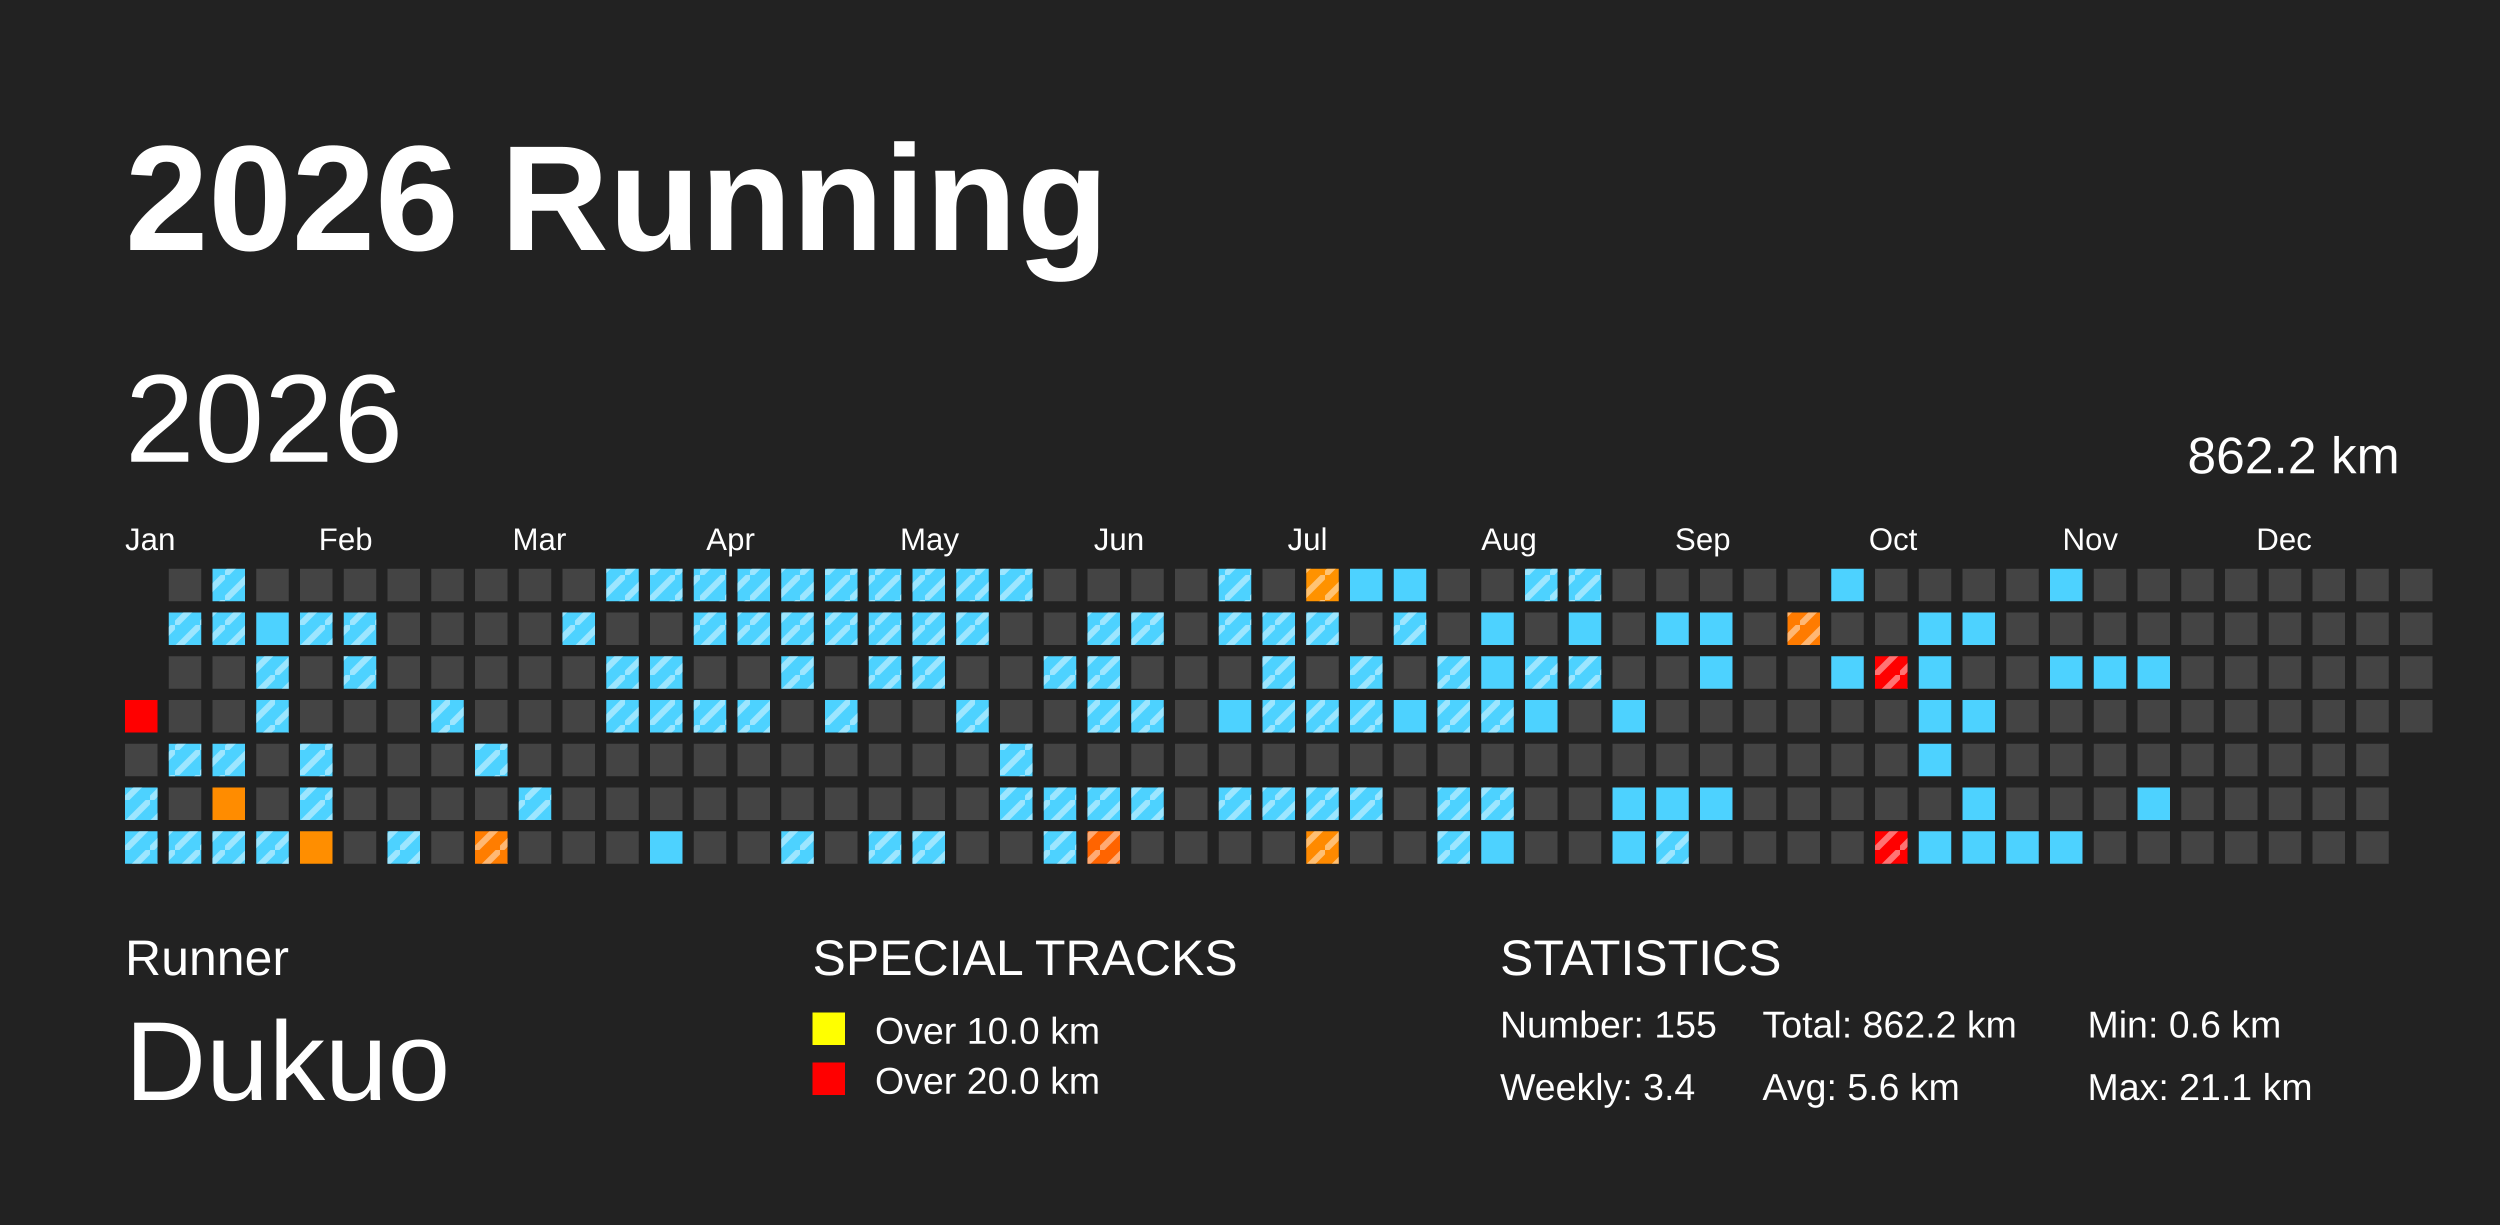
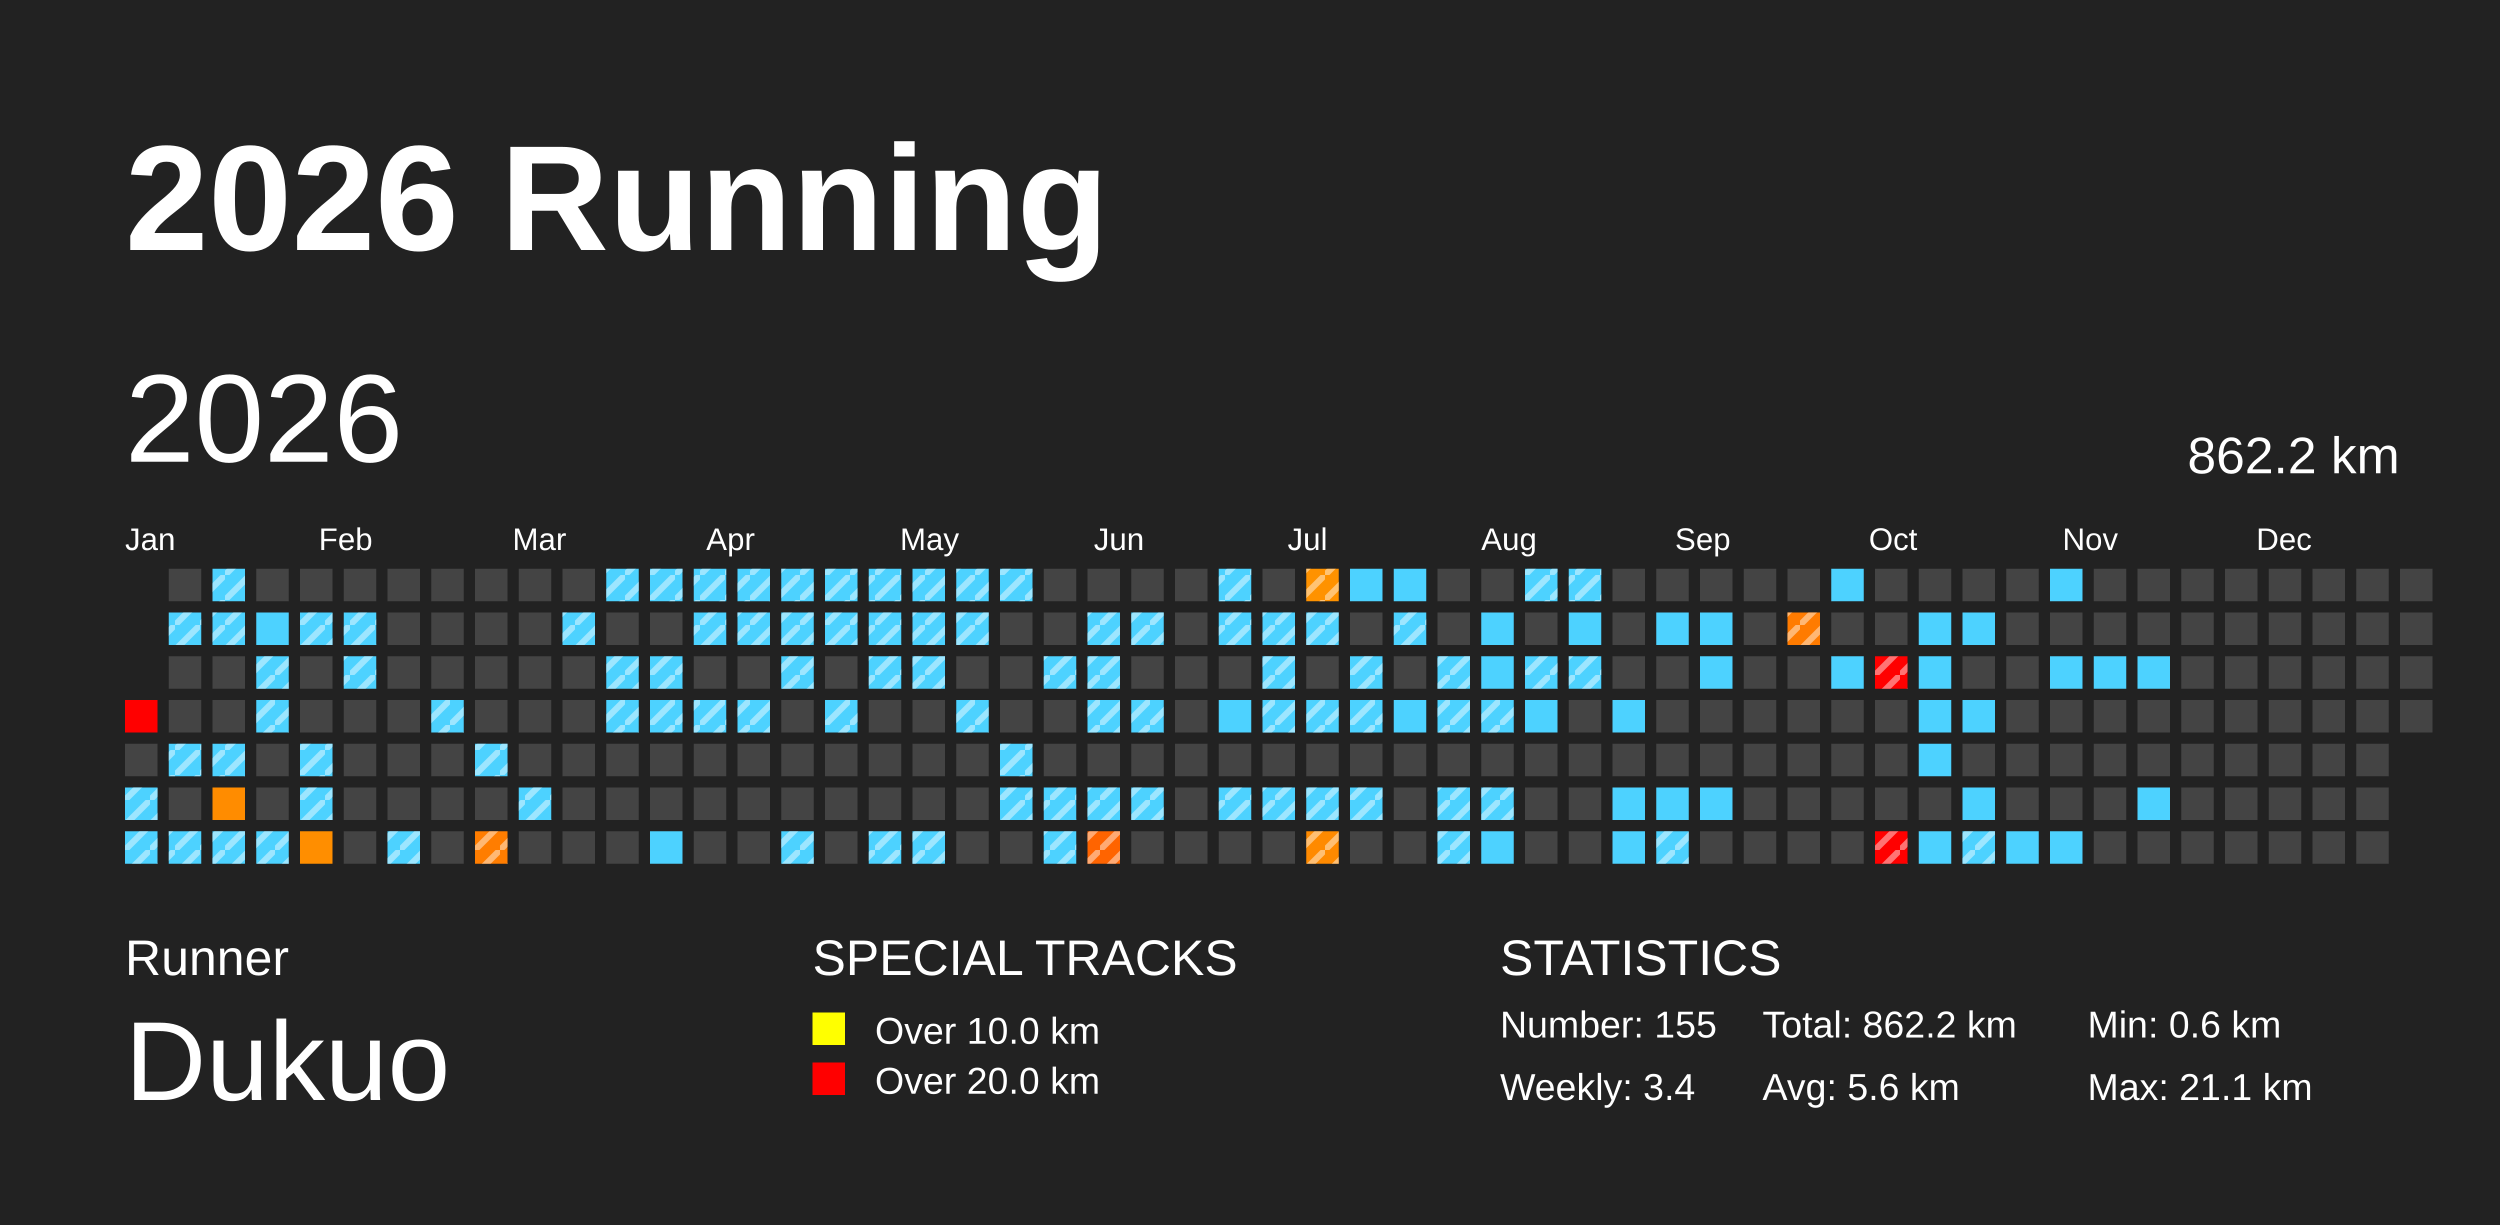
<svg xmlns="http://www.w3.org/2000/svg" baseProfile="full" height="98mm" version="1.1" viewBox="0,0,200,98" width="200mm">
  <defs>
    <pattern height="2" id="indoor-stripe" patternUnits="userSpaceOnUse" width="2">
      <line stroke="white" stroke-opacity="0.45" stroke-width="0.5" x1="0" x2="2" y1="2" y2="0" />
    </pattern>
  </defs>
  <rect fill="#222222" height="98" width="200" x="0" y="0" />
  <text fill="#FFFFFF" style="font-size:12px; font-family:Arial; font-weight:bold;" x="10" y="20">2026 Running</text>
  <text fill="#FFFFFF" style="font-size:4px; font-family:Arial" x="10" y="78">Runner</text>
  <text fill="#FFFFFF" style="font-size:9px; font-family:Arial" x="10" y="88">Dukuo</text>
  <text fill="#FFFFFF" style="font-size:4px; font-family:Arial" x="65" y="78">SPECIAL TRACKS</text>
  <rect fill="yellow" height="2.6" width="2.6" x="65" y="81" />
  <text fill="#FFFFFF" style="font-size:3px; font-family:Arial" x="70" y="83.5">Over 10.0 km</text>
  <rect fill="red" height="2.6" width="2.6" x="65" y="85" />
  <text fill="#FFFFFF" style="font-size:3px; font-family:Arial" x="70" y="87.5">Over 20.0 km</text>
  <text fill="#FFFFFF" style="font-size:4px; font-family:Arial" x="120" y="78">STATISTICS</text>
  <text fill="#FFFFFF" style="font-size:3px; font-family:Arial" x="120" y="83">Number: 155</text>
  <text fill="#FFFFFF" style="font-size:3px; font-family:Arial" x="120" y="88">Weekly: 3.4</text>
  <text fill="#FFFFFF" style="font-size:3px; font-family:Arial" x="141" y="83">Total: 862.2 km</text>
  <text fill="#FFFFFF" style="font-size:3px; font-family:Arial" x="141" y="88">Avg: 5.6 km</text>
  <text fill="#FFFFFF" style="font-size:3px; font-family:Arial" x="167" y="83">Min: 0.6 km</text>
  <text fill="#FFFFFF" style="font-size:3px; font-family:Arial" x="167" y="88">Max: 21.1 km</text>
  <text dominant-baseline="hanging" fill="#FFFFFF" style="font-size:10.0px; font-family:Arial;" x="10" y="30">2026</text>
  <text dominant-baseline="hanging" fill="#FFFFFF" style="font-size:4.125px; font-family:Arial;" x="175" y="35">862.2 km</text>
  <text fill="#FFFFFF" style="font-size:2.5px; font-family:Arial" x="10.0" y="44">Jan</text>
  <text fill="#FFFFFF" style="font-size:2.5px; font-family:Arial" x="25.5" y="44">Feb</text>
  <text fill="#FFFFFF" style="font-size:2.5px; font-family:Arial" x="41.0" y="44">Mar</text>
  <text fill="#FFFFFF" style="font-size:2.5px; font-family:Arial" x="56.5" y="44">Apr</text>
  <text fill="#FFFFFF" style="font-size:2.5px; font-family:Arial" x="72.0" y="44">May</text>
  <text fill="#FFFFFF" style="font-size:2.5px; font-family:Arial" x="87.5" y="44">Jun</text>
  <text fill="#FFFFFF" style="font-size:2.5px; font-family:Arial" x="103.0" y="44">Jul</text>
  <text fill="#FFFFFF" style="font-size:2.5px; font-family:Arial" x="118.5" y="44">Aug</text>
  <text fill="#FFFFFF" style="font-size:2.5px; font-family:Arial" x="134.0" y="44">Sep</text>
  <text fill="#FFFFFF" style="font-size:2.5px; font-family:Arial" x="149.5" y="44">Oct</text>
  <text fill="#FFFFFF" style="font-size:2.5px; font-family:Arial" x="165.0" y="44">Nov</text>
  <text fill="#FFFFFF" style="font-size:2.5px; font-family:Arial" x="180.5" y="44">Dec</text>
  <rect fill="red" height="2.6" width="2.6" x="10.0" y="56.0" />
  <rect fill="#444444" height="2.6" width="2.6" x="10.0" y="59.5" />
  <rect fill="#4dd2ff" height="2.6" width="2.6" x="10.0" y="63.0" />
  <rect fill="url(#indoor-stripe)" height="2.6" style="pointer-events: none;" width="2.6" x="10.0" y="63.0" />
  <rect fill="#4dd2ff" height="2.6" width="2.6" x="10.0" y="66.5" />
  <rect fill="url(#indoor-stripe)" height="2.6" style="pointer-events: none;" width="2.6" x="10.0" y="66.5" />
  <rect fill="#444444" height="2.6" width="2.6" x="13.5" y="45.5" />
  <rect fill="#4dd2ff" height="2.6" width="2.6" x="13.5" y="49.0" />
  <rect fill="url(#indoor-stripe)" height="2.6" style="pointer-events: none;" width="2.6" x="13.5" y="49.0" />
  <rect fill="#444444" height="2.6" width="2.6" x="13.5" y="52.5" />
  <rect fill="#444444" height="2.6" width="2.6" x="13.5" y="56.0" />
  <rect fill="#4dd2ff" height="2.6" width="2.6" x="13.5" y="59.5" />
  <rect fill="url(#indoor-stripe)" height="2.6" style="pointer-events: none;" width="2.6" x="13.5" y="59.5" />
  <rect fill="#444444" height="2.6" width="2.6" x="13.5" y="63.0" />
  <rect fill="#4dd2ff" height="2.6" width="2.6" x="13.5" y="66.5" />
  <rect fill="url(#indoor-stripe)" height="2.6" style="pointer-events: none;" width="2.6" x="13.5" y="66.5" />
  <rect fill="#4dd2ff" height="2.6" width="2.6" x="17.0" y="45.5" />
  <rect fill="url(#indoor-stripe)" height="2.6" style="pointer-events: none;" width="2.6" x="17.0" y="45.5" />
  <rect fill="#4dd2ff" height="2.6" width="2.6" x="17.0" y="49.0" />
  <rect fill="url(#indoor-stripe)" height="2.6" style="pointer-events: none;" width="2.6" x="17.0" y="49.0" />
  <rect fill="#444444" height="2.6" width="2.6" x="17.0" y="52.5" />
  <rect fill="#444444" height="2.6" width="2.6" x="17.0" y="56.0" />
  <rect fill="#4dd2ff" height="2.6" width="2.6" x="17.0" y="59.5" />
  <rect fill="url(#indoor-stripe)" height="2.6" style="pointer-events: none;" width="2.6" x="17.0" y="59.5" />
  <rect fill="#ff8c00" height="2.6" width="2.6" x="17.0" y="63.0" />
  <rect fill="#4dd2ff" height="2.6" width="2.6" x="17.0" y="66.5" />
  <rect fill="url(#indoor-stripe)" height="2.6" style="pointer-events: none;" width="2.6" x="17.0" y="66.5" />
  <rect fill="#444444" height="2.6" width="2.6" x="20.5" y="45.5" />
  <rect fill="#4dd2ff" height="2.6" width="2.6" x="20.5" y="49.0" />
  <rect fill="#4dd2ff" height="2.6" width="2.6" x="20.5" y="52.5" />
  <rect fill="url(#indoor-stripe)" height="2.6" style="pointer-events: none;" width="2.6" x="20.5" y="52.5" />
  <rect fill="#4dd2ff" height="2.6" width="2.6" x="20.5" y="56.0" />
  <rect fill="url(#indoor-stripe)" height="2.6" style="pointer-events: none;" width="2.6" x="20.5" y="56.0" />
  <rect fill="#444444" height="2.6" width="2.6" x="20.5" y="59.5" />
  <rect fill="#444444" height="2.6" width="2.6" x="20.5" y="63.0" />
  <rect fill="#4dd2ff" height="2.6" width="2.6" x="20.5" y="66.5" />
  <rect fill="url(#indoor-stripe)" height="2.6" style="pointer-events: none;" width="2.6" x="20.5" y="66.5" />
  <rect fill="#444444" height="2.6" width="2.6" x="24.0" y="45.5" />
  <rect fill="#4dd2ff" height="2.6" width="2.6" x="24.0" y="49.0" />
  <rect fill="url(#indoor-stripe)" height="2.6" style="pointer-events: none;" width="2.6" x="24.0" y="49.0" />
  <rect fill="#444444" height="2.6" width="2.6" x="24.0" y="52.5" />
  <rect fill="#444444" height="2.6" width="2.6" x="24.0" y="56.0" />
  <rect fill="#4dd2ff" height="2.6" width="2.6" x="24.0" y="59.5" />
  <rect fill="url(#indoor-stripe)" height="2.6" style="pointer-events: none;" width="2.6" x="24.0" y="59.5" />
  <rect fill="#4dd2ff" height="2.6" width="2.6" x="24.0" y="63.0" />
  <rect fill="url(#indoor-stripe)" height="2.6" style="pointer-events: none;" width="2.6" x="24.0" y="63.0" />
  <rect fill="#ff8e00" height="2.6" width="2.6" x="24.0" y="66.5" />
  <rect fill="#444444" height="2.6" width="2.6" x="27.5" y="45.5" />
  <rect fill="#4dd2ff" height="2.6" width="2.6" x="27.5" y="49.0" />
  <rect fill="url(#indoor-stripe)" height="2.6" style="pointer-events: none;" width="2.6" x="27.5" y="49.0" />
  <rect fill="#4dd2ff" height="2.6" width="2.6" x="27.5" y="52.5" />
  <rect fill="url(#indoor-stripe)" height="2.6" style="pointer-events: none;" width="2.6" x="27.5" y="52.5" />
  <rect fill="#444444" height="2.6" width="2.6" x="27.5" y="56.0" />
  <rect fill="#444444" height="2.6" width="2.6" x="27.5" y="59.5" />
  <rect fill="#444444" height="2.6" width="2.6" x="27.5" y="63.0" />
  <rect fill="#444444" height="2.6" width="2.6" x="27.5" y="66.5" />
  <rect fill="#444444" height="2.6" width="2.6" x="31.0" y="45.5" />
  <rect fill="#444444" height="2.6" width="2.6" x="31.0" y="49.0" />
  <rect fill="#444444" height="2.6" width="2.6" x="31.0" y="52.5" />
  <rect fill="#444444" height="2.6" width="2.6" x="31.0" y="56.0" />
  <rect fill="#444444" height="2.6" width="2.6" x="31.0" y="59.5" />
  <rect fill="#444444" height="2.6" width="2.6" x="31.0" y="63.0" />
  <rect fill="#4dd2ff" height="2.6" width="2.6" x="31.0" y="66.5" />
  <rect fill="url(#indoor-stripe)" height="2.6" style="pointer-events: none;" width="2.6" x="31.0" y="66.5" />
  <rect fill="#444444" height="2.6" width="2.6" x="34.5" y="45.5" />
  <rect fill="#444444" height="2.6" width="2.6" x="34.5" y="49.0" />
  <rect fill="#444444" height="2.6" width="2.6" x="34.5" y="52.5" />
  <rect fill="#4dd2ff" height="2.6" width="2.6" x="34.5" y="56.0" />
  <rect fill="url(#indoor-stripe)" height="2.6" style="pointer-events: none;" width="2.6" x="34.5" y="56.0" />
  <rect fill="#444444" height="2.6" width="2.6" x="34.5" y="59.5" />
  <rect fill="#444444" height="2.6" width="2.6" x="34.5" y="63.0" />
  <rect fill="#444444" height="2.6" width="2.6" x="34.5" y="66.5" />
  <rect fill="#444444" height="2.6" width="2.6" x="38.0" y="45.5" />
  <rect fill="#444444" height="2.6" width="2.6" x="38.0" y="49.0" />
  <rect fill="#444444" height="2.6" width="2.6" x="38.0" y="52.5" />
  <rect fill="#444444" height="2.6" width="2.6" x="38.0" y="56.0" />
  <rect fill="#4dd2ff" height="2.6" width="2.6" x="38.0" y="59.5" />
  <rect fill="url(#indoor-stripe)" height="2.6" style="pointer-events: none;" width="2.6" x="38.0" y="59.5" />
  <rect fill="#444444" height="2.6" width="2.6" x="38.0" y="63.0" />
  <rect fill="#ff7d00" height="2.6" width="2.6" x="38.0" y="66.5" />
  <rect fill="url(#indoor-stripe)" height="2.6" style="pointer-events: none;" width="2.6" x="38.0" y="66.5" />
  <rect fill="#444444" height="2.6" width="2.6" x="41.5" y="45.5" />
  <rect fill="#444444" height="2.6" width="2.6" x="41.5" y="49.0" />
  <rect fill="#444444" height="2.6" width="2.6" x="41.5" y="52.5" />
  <rect fill="#444444" height="2.6" width="2.6" x="41.5" y="56.0" />
  <rect fill="#444444" height="2.6" width="2.6" x="41.5" y="59.5" />
  <rect fill="#4dd2ff" height="2.6" width="2.6" x="41.5" y="63.0" />
  <rect fill="url(#indoor-stripe)" height="2.6" style="pointer-events: none;" width="2.6" x="41.5" y="63.0" />
  <rect fill="#444444" height="2.6" width="2.6" x="41.5" y="66.5" />
  <rect fill="#444444" height="2.6" width="2.6" x="45.0" y="45.5" />
  <rect fill="#4dd2ff" height="2.6" width="2.6" x="45.0" y="49.0" />
  <rect fill="url(#indoor-stripe)" height="2.6" style="pointer-events: none;" width="2.6" x="45.0" y="49.0" />
  <rect fill="#444444" height="2.6" width="2.6" x="45.0" y="52.5" />
  <rect fill="#444444" height="2.6" width="2.6" x="45.0" y="56.0" />
  <rect fill="#444444" height="2.6" width="2.6" x="45.0" y="59.5" />
  <rect fill="#444444" height="2.6" width="2.6" x="45.0" y="63.0" />
  <rect fill="#444444" height="2.6" width="2.6" x="45.0" y="66.5" />
  <rect fill="#4dd2ff" height="2.6" width="2.6" x="48.5" y="45.5" />
  <rect fill="url(#indoor-stripe)" height="2.6" style="pointer-events: none;" width="2.6" x="48.5" y="45.5" />
  <rect fill="#444444" height="2.6" width="2.6" x="48.5" y="49.0" />
  <rect fill="#4dd2ff" height="2.6" width="2.6" x="48.5" y="52.5" />
  <rect fill="url(#indoor-stripe)" height="2.6" style="pointer-events: none;" width="2.6" x="48.5" y="52.5" />
  <rect fill="#4dd2ff" height="2.6" width="2.6" x="48.5" y="56.0" />
  <rect fill="url(#indoor-stripe)" height="2.6" style="pointer-events: none;" width="2.6" x="48.5" y="56.0" />
  <rect fill="#444444" height="2.6" width="2.6" x="48.5" y="59.5" />
  <rect fill="#444444" height="2.6" width="2.6" x="48.5" y="63.0" />
  <rect fill="#444444" height="2.6" width="2.6" x="48.5" y="66.5" />
  <rect fill="#4dd2ff" height="2.6" width="2.6" x="52.0" y="45.5" />
  <rect fill="url(#indoor-stripe)" height="2.6" style="pointer-events: none;" width="2.6" x="52.0" y="45.5" />
  <rect fill="#444444" height="2.6" width="2.6" x="52.0" y="49.0" />
  <rect fill="#4dd2ff" height="2.6" width="2.6" x="52.0" y="52.5" />
  <rect fill="url(#indoor-stripe)" height="2.6" style="pointer-events: none;" width="2.6" x="52.0" y="52.5" />
  <rect fill="#4dd2ff" height="2.6" width="2.6" x="52.0" y="56.0" />
  <rect fill="url(#indoor-stripe)" height="2.6" style="pointer-events: none;" width="2.6" x="52.0" y="56.0" />
  <rect fill="#444444" height="2.6" width="2.6" x="52.0" y="59.5" />
  <rect fill="#444444" height="2.6" width="2.6" x="52.0" y="63.0" />
  <rect fill="#4dd2ff" height="2.6" width="2.6" x="52.0" y="66.5" />
  <rect fill="#4dd2ff" height="2.6" width="2.6" x="55.5" y="45.5" />
  <rect fill="url(#indoor-stripe)" height="2.6" style="pointer-events: none;" width="2.6" x="55.5" y="45.5" />
  <rect fill="#4dd2ff" height="2.6" width="2.6" x="55.5" y="49.0" />
  <rect fill="url(#indoor-stripe)" height="2.6" style="pointer-events: none;" width="2.6" x="55.5" y="49.0" />
  <rect fill="#444444" height="2.6" width="2.6" x="55.5" y="52.5" />
  <rect fill="#4dd2ff" height="2.6" width="2.6" x="55.5" y="56.0" />
  <rect fill="url(#indoor-stripe)" height="2.6" style="pointer-events: none;" width="2.6" x="55.5" y="56.0" />
  <rect fill="#444444" height="2.6" width="2.6" x="55.5" y="59.5" />
  <rect fill="#444444" height="2.6" width="2.6" x="55.5" y="63.0" />
  <rect fill="#444444" height="2.6" width="2.6" x="55.5" y="66.5" />
  <rect fill="#4dd2ff" height="2.6" width="2.6" x="59.0" y="45.5" />
  <rect fill="url(#indoor-stripe)" height="2.6" style="pointer-events: none;" width="2.6" x="59.0" y="45.5" />
  <rect fill="#4dd2ff" height="2.6" width="2.6" x="59.0" y="49.0" />
  <rect fill="url(#indoor-stripe)" height="2.6" style="pointer-events: none;" width="2.6" x="59.0" y="49.0" />
  <rect fill="#444444" height="2.6" width="2.6" x="59.0" y="52.5" />
  <rect fill="#4dd2ff" height="2.6" width="2.6" x="59.0" y="56.0" />
  <rect fill="url(#indoor-stripe)" height="2.6" style="pointer-events: none;" width="2.6" x="59.0" y="56.0" />
  <rect fill="#444444" height="2.6" width="2.6" x="59.0" y="59.5" />
  <rect fill="#444444" height="2.6" width="2.6" x="59.0" y="63.0" />
  <rect fill="#444444" height="2.6" width="2.6" x="59.0" y="66.5" />
  <rect fill="#4dd2ff" height="2.6" width="2.6" x="62.5" y="45.5" />
  <rect fill="url(#indoor-stripe)" height="2.6" style="pointer-events: none;" width="2.6" x="62.5" y="45.5" />
  <rect fill="#4dd2ff" height="2.6" width="2.6" x="62.5" y="49.0" />
  <rect fill="url(#indoor-stripe)" height="2.6" style="pointer-events: none;" width="2.6" x="62.5" y="49.0" />
  <rect fill="#4dd2ff" height="2.6" width="2.6" x="62.5" y="52.5" />
  <rect fill="url(#indoor-stripe)" height="2.6" style="pointer-events: none;" width="2.6" x="62.5" y="52.5" />
  <rect fill="#444444" height="2.6" width="2.6" x="62.5" y="56.0" />
  <rect fill="#444444" height="2.6" width="2.6" x="62.5" y="59.5" />
  <rect fill="#444444" height="2.6" width="2.6" x="62.5" y="63.0" />
  <rect fill="#4dd2ff" height="2.6" width="2.6" x="62.5" y="66.5" />
  <rect fill="url(#indoor-stripe)" height="2.6" style="pointer-events: none;" width="2.6" x="62.5" y="66.5" />
  <rect fill="#4dd2ff" height="2.6" width="2.6" x="66.0" y="45.5" />
  <rect fill="url(#indoor-stripe)" height="2.6" style="pointer-events: none;" width="2.6" x="66.0" y="45.5" />
  <rect fill="#4dd2ff" height="2.6" width="2.6" x="66.0" y="49.0" />
  <rect fill="url(#indoor-stripe)" height="2.6" style="pointer-events: none;" width="2.6" x="66.0" y="49.0" />
  <rect fill="#444444" height="2.6" width="2.6" x="66.0" y="52.5" />
  <rect fill="#4dd2ff" height="2.6" width="2.6" x="66.0" y="56.0" />
  <rect fill="url(#indoor-stripe)" height="2.6" style="pointer-events: none;" width="2.6" x="66.0" y="56.0" />
  <rect fill="#444444" height="2.6" width="2.6" x="66.0" y="59.5" />
  <rect fill="#444444" height="2.6" width="2.6" x="66.0" y="63.0" />
  <rect fill="#444444" height="2.6" width="2.6" x="66.0" y="66.5" />
  <rect fill="#4dd2ff" height="2.6" width="2.6" x="69.5" y="45.5" />
  <rect fill="url(#indoor-stripe)" height="2.6" style="pointer-events: none;" width="2.6" x="69.5" y="45.5" />
  <rect fill="#4dd2ff" height="2.6" width="2.6" x="69.5" y="49.0" />
  <rect fill="url(#indoor-stripe)" height="2.6" style="pointer-events: none;" width="2.6" x="69.5" y="49.0" />
  <rect fill="#4dd2ff" height="2.6" width="2.6" x="69.5" y="52.5" />
  <rect fill="url(#indoor-stripe)" height="2.6" style="pointer-events: none;" width="2.6" x="69.5" y="52.5" />
  <rect fill="#444444" height="2.6" width="2.6" x="69.5" y="56.0" />
  <rect fill="#444444" height="2.6" width="2.6" x="69.5" y="59.5" />
  <rect fill="#444444" height="2.6" width="2.6" x="69.5" y="63.0" />
  <rect fill="#4dd2ff" height="2.6" width="2.6" x="69.5" y="66.5" />
  <rect fill="url(#indoor-stripe)" height="2.6" style="pointer-events: none;" width="2.6" x="69.5" y="66.5" />
  <rect fill="#4dd2ff" height="2.6" width="2.6" x="73.0" y="45.5" />
  <rect fill="url(#indoor-stripe)" height="2.6" style="pointer-events: none;" width="2.6" x="73.0" y="45.5" />
  <rect fill="#4dd2ff" height="2.6" width="2.6" x="73.0" y="49.0" />
  <rect fill="url(#indoor-stripe)" height="2.6" style="pointer-events: none;" width="2.6" x="73.0" y="49.0" />
  <rect fill="#4dd2ff" height="2.6" width="2.6" x="73.0" y="52.5" />
  <rect fill="url(#indoor-stripe)" height="2.6" style="pointer-events: none;" width="2.6" x="73.0" y="52.5" />
  <rect fill="#444444" height="2.6" width="2.6" x="73.0" y="56.0" />
  <rect fill="#444444" height="2.6" width="2.6" x="73.0" y="59.5" />
  <rect fill="#444444" height="2.6" width="2.6" x="73.0" y="63.0" />
  <rect fill="#4dd2ff" height="2.6" width="2.6" x="73.0" y="66.5" />
  <rect fill="url(#indoor-stripe)" height="2.6" style="pointer-events: none;" width="2.6" x="73.0" y="66.5" />
  <rect fill="#4dd2ff" height="2.6" width="2.6" x="76.5" y="45.5" />
  <rect fill="url(#indoor-stripe)" height="2.6" style="pointer-events: none;" width="2.6" x="76.5" y="45.5" />
  <rect fill="#4dd2ff" height="2.6" width="2.6" x="76.5" y="49.0" />
  <rect fill="url(#indoor-stripe)" height="2.6" style="pointer-events: none;" width="2.6" x="76.5" y="49.0" />
  <rect fill="#444444" height="2.6" width="2.6" x="76.5" y="52.5" />
  <rect fill="#4dd2ff" height="2.6" width="2.6" x="76.5" y="56.0" />
  <rect fill="url(#indoor-stripe)" height="2.6" style="pointer-events: none;" width="2.6" x="76.5" y="56.0" />
  <rect fill="#444444" height="2.6" width="2.6" x="76.5" y="59.5" />
  <rect fill="#444444" height="2.6" width="2.6" x="76.5" y="63.0" />
  <rect fill="#444444" height="2.6" width="2.6" x="76.5" y="66.5" />
  <rect fill="#4dd2ff" height="2.6" width="2.6" x="80.0" y="45.5" />
  <rect fill="url(#indoor-stripe)" height="2.6" style="pointer-events: none;" width="2.6" x="80.0" y="45.5" />
  <rect fill="#444444" height="2.6" width="2.6" x="80.0" y="49.0" />
  <rect fill="#444444" height="2.6" width="2.6" x="80.0" y="52.5" />
  <rect fill="#444444" height="2.6" width="2.6" x="80.0" y="56.0" />
  <rect fill="#4dd2ff" height="2.6" width="2.6" x="80.0" y="59.5" />
  <rect fill="url(#indoor-stripe)" height="2.6" style="pointer-events: none;" width="2.6" x="80.0" y="59.5" />
  <rect fill="#4dd2ff" height="2.6" width="2.6" x="80.0" y="63.0" />
  <rect fill="url(#indoor-stripe)" height="2.6" style="pointer-events: none;" width="2.6" x="80.0" y="63.0" />
  <rect fill="#444444" height="2.6" width="2.6" x="80.0" y="66.5" />
  <rect fill="#444444" height="2.6" width="2.6" x="83.5" y="45.5" />
  <rect fill="#444444" height="2.6" width="2.6" x="83.5" y="49.0" />
  <rect fill="#4dd2ff" height="2.6" width="2.6" x="83.5" y="52.5" />
  <rect fill="url(#indoor-stripe)" height="2.6" style="pointer-events: none;" width="2.6" x="83.5" y="52.5" />
  <rect fill="#444444" height="2.6" width="2.6" x="83.5" y="56.0" />
  <rect fill="#444444" height="2.6" width="2.6" x="83.5" y="59.5" />
  <rect fill="#4dd2ff" height="2.6" width="2.6" x="83.5" y="63.0" />
  <rect fill="url(#indoor-stripe)" height="2.6" style="pointer-events: none;" width="2.6" x="83.5" y="63.0" />
  <rect fill="#4dd2ff" height="2.6" width="2.6" x="83.5" y="66.5" />
  <rect fill="url(#indoor-stripe)" height="2.6" style="pointer-events: none;" width="2.6" x="83.5" y="66.5" />
  <rect fill="#444444" height="2.6" width="2.6" x="87.0" y="45.5" />
  <rect fill="#4dd2ff" height="2.6" width="2.6" x="87.0" y="49.0" />
  <rect fill="url(#indoor-stripe)" height="2.6" style="pointer-events: none;" width="2.6" x="87.0" y="49.0" />
  <rect fill="#4dd2ff" height="2.6" width="2.6" x="87.0" y="52.5" />
  <rect fill="url(#indoor-stripe)" height="2.6" style="pointer-events: none;" width="2.6" x="87.0" y="52.5" />
  <rect fill="#4dd2ff" height="2.6" width="2.6" x="87.0" y="56.0" />
  <rect fill="url(#indoor-stripe)" height="2.6" style="pointer-events: none;" width="2.6" x="87.0" y="56.0" />
  <rect fill="#444444" height="2.6" width="2.6" x="87.0" y="59.5" />
  <rect fill="#4dd2ff" height="2.6" width="2.6" x="87.0" y="63.0" />
  <rect fill="url(#indoor-stripe)" height="2.6" style="pointer-events: none;" width="2.6" x="87.0" y="63.0" />
  <rect fill="#ff6400" height="2.6" width="2.6" x="87.0" y="66.5" />
  <rect fill="url(#indoor-stripe)" height="2.6" style="pointer-events: none;" width="2.6" x="87.0" y="66.5" />
  <rect fill="#444444" height="2.6" width="2.6" x="90.5" y="45.5" />
  <rect fill="#4dd2ff" height="2.6" width="2.6" x="90.5" y="49.0" />
  <rect fill="url(#indoor-stripe)" height="2.6" style="pointer-events: none;" width="2.6" x="90.5" y="49.0" />
  <rect fill="#444444" height="2.6" width="2.6" x="90.5" y="52.5" />
  <rect fill="#4dd2ff" height="2.6" width="2.6" x="90.5" y="56.0" />
  <rect fill="url(#indoor-stripe)" height="2.6" style="pointer-events: none;" width="2.6" x="90.5" y="56.0" />
  <rect fill="#444444" height="2.6" width="2.6" x="90.5" y="59.5" />
  <rect fill="#4dd2ff" height="2.6" width="2.6" x="90.5" y="63.0" />
  <rect fill="url(#indoor-stripe)" height="2.6" style="pointer-events: none;" width="2.6" x="90.5" y="63.0" />
  <rect fill="#444444" height="2.6" width="2.6" x="90.5" y="66.5" />
  <rect fill="#444444" height="2.6" width="2.6" x="94.0" y="45.5" />
  <rect fill="#444444" height="2.6" width="2.6" x="94.0" y="49.0" />
  <rect fill="#444444" height="2.6" width="2.6" x="94.0" y="52.5" />
  <rect fill="#444444" height="2.6" width="2.6" x="94.0" y="56.0" />
  <rect fill="#444444" height="2.6" width="2.6" x="94.0" y="59.5" />
  <rect fill="#444444" height="2.6" width="2.6" x="94.0" y="63.0" />
  <rect fill="#444444" height="2.6" width="2.6" x="94.0" y="66.5" />
  <rect fill="#4dd2ff" height="2.6" width="2.6" x="97.5" y="45.5" />
  <rect fill="url(#indoor-stripe)" height="2.6" style="pointer-events: none;" width="2.6" x="97.5" y="45.5" />
  <rect fill="#4dd2ff" height="2.6" width="2.6" x="97.5" y="49.0" />
  <rect fill="url(#indoor-stripe)" height="2.6" style="pointer-events: none;" width="2.6" x="97.5" y="49.0" />
  <rect fill="#444444" height="2.6" width="2.6" x="97.5" y="52.5" />
  <rect fill="#4dd2ff" height="2.6" width="2.6" x="97.5" y="56.0" />
  <rect fill="#444444" height="2.6" width="2.6" x="97.5" y="59.5" />
  <rect fill="#4dd2ff" height="2.6" width="2.6" x="97.5" y="63.0" />
  <rect fill="url(#indoor-stripe)" height="2.6" style="pointer-events: none;" width="2.6" x="97.5" y="63.0" />
  <rect fill="#444444" height="2.6" width="2.6" x="97.5" y="66.5" />
  <rect fill="#444444" height="2.6" width="2.6" x="101.0" y="45.5" />
  <rect fill="#4dd2ff" height="2.6" width="2.6" x="101.0" y="49.0" />
  <rect fill="url(#indoor-stripe)" height="2.6" style="pointer-events: none;" width="2.6" x="101.0" y="49.0" />
  <rect fill="#4dd2ff" height="2.6" width="2.6" x="101.0" y="52.5" />
  <rect fill="url(#indoor-stripe)" height="2.6" style="pointer-events: none;" width="2.6" x="101.0" y="52.5" />
  <rect fill="#4dd2ff" height="2.6" width="2.6" x="101.0" y="56.0" />
  <rect fill="url(#indoor-stripe)" height="2.6" style="pointer-events: none;" width="2.6" x="101.0" y="56.0" />
  <rect fill="#444444" height="2.6" width="2.6" x="101.0" y="59.5" />
  <rect fill="#4dd2ff" height="2.6" width="2.6" x="101.0" y="63.0" />
  <rect fill="url(#indoor-stripe)" height="2.6" style="pointer-events: none;" width="2.6" x="101.0" y="63.0" />
  <rect fill="#444444" height="2.6" width="2.6" x="101.0" y="66.5" />
  <rect fill="#ff9200" height="2.6" width="2.6" x="104.5" y="45.5" />
  <rect fill="url(#indoor-stripe)" height="2.6" style="pointer-events: none;" width="2.6" x="104.5" y="45.5" />
  <rect fill="#4dd2ff" height="2.6" width="2.6" x="104.5" y="49.0" />
  <rect fill="url(#indoor-stripe)" height="2.6" style="pointer-events: none;" width="2.6" x="104.5" y="49.0" />
  <rect fill="#444444" height="2.6" width="2.6" x="104.5" y="52.5" />
  <rect fill="#4dd2ff" height="2.6" width="2.6" x="104.5" y="56.0" />
  <rect fill="url(#indoor-stripe)" height="2.6" style="pointer-events: none;" width="2.6" x="104.5" y="56.0" />
  <rect fill="#444444" height="2.6" width="2.6" x="104.5" y="59.5" />
  <rect fill="#4dd2ff" height="2.6" width="2.6" x="104.5" y="63.0" />
  <rect fill="url(#indoor-stripe)" height="2.6" style="pointer-events: none;" width="2.6" x="104.5" y="63.0" />
  <rect fill="#ff8a00" height="2.6" width="2.6" x="104.5" y="66.5" />
  <rect fill="url(#indoor-stripe)" height="2.6" style="pointer-events: none;" width="2.6" x="104.5" y="66.5" />
  <rect fill="#4dd2ff" height="2.6" width="2.6" x="108.0" y="45.5" />
  <rect fill="#444444" height="2.6" width="2.6" x="108.0" y="49.0" />
  <rect fill="#4dd2ff" height="2.6" width="2.6" x="108.0" y="52.5" />
  <rect fill="url(#indoor-stripe)" height="2.6" style="pointer-events: none;" width="2.6" x="108.0" y="52.5" />
  <rect fill="#4dd2ff" height="2.6" width="2.6" x="108.0" y="56.0" />
  <rect fill="url(#indoor-stripe)" height="2.6" style="pointer-events: none;" width="2.6" x="108.0" y="56.0" />
  <rect fill="#444444" height="2.6" width="2.6" x="108.0" y="59.5" />
  <rect fill="#4dd2ff" height="2.6" width="2.6" x="108.0" y="63.0" />
  <rect fill="url(#indoor-stripe)" height="2.6" style="pointer-events: none;" width="2.6" x="108.0" y="63.0" />
  <rect fill="#444444" height="2.6" width="2.6" x="108.0" y="66.5" />
  <rect fill="#4dd2ff" height="2.6" width="2.6" x="111.5" y="45.5" />
  <rect fill="#4dd2ff" height="2.6" width="2.6" x="111.5" y="49.0" />
  <rect fill="url(#indoor-stripe)" height="2.6" style="pointer-events: none;" width="2.6" x="111.5" y="49.0" />
  <rect fill="#444444" height="2.6" width="2.6" x="111.5" y="52.5" />
  <rect fill="#4dd2ff" height="2.6" width="2.6" x="111.5" y="56.0" />
  <rect fill="#444444" height="2.6" width="2.6" x="111.5" y="59.5" />
  <rect fill="#444444" height="2.6" width="2.6" x="111.5" y="63.0" />
  <rect fill="#444444" height="2.6" width="2.6" x="111.5" y="66.5" />
  <rect fill="#444444" height="2.6" width="2.6" x="115.0" y="45.5" />
  <rect fill="#444444" height="2.6" width="2.6" x="115.0" y="49.0" />
  <rect fill="#4dd2ff" height="2.6" width="2.6" x="115.0" y="52.5" />
  <rect fill="url(#indoor-stripe)" height="2.6" style="pointer-events: none;" width="2.6" x="115.0" y="52.5" />
  <rect fill="#4dd2ff" height="2.6" width="2.6" x="115.0" y="56.0" />
  <rect fill="url(#indoor-stripe)" height="2.6" style="pointer-events: none;" width="2.6" x="115.0" y="56.0" />
  <rect fill="#444444" height="2.6" width="2.6" x="115.0" y="59.5" />
  <rect fill="#4dd2ff" height="2.6" width="2.6" x="115.0" y="63.0" />
  <rect fill="url(#indoor-stripe)" height="2.6" style="pointer-events: none;" width="2.6" x="115.0" y="63.0" />
  <rect fill="#4dd2ff" height="2.6" width="2.6" x="115.0" y="66.5" />
  <rect fill="url(#indoor-stripe)" height="2.6" style="pointer-events: none;" width="2.6" x="115.0" y="66.5" />
  <rect fill="#444444" height="2.6" width="2.6" x="118.5" y="45.5" />
  <rect fill="#4dd2ff" height="2.6" width="2.6" x="118.5" y="49.0" />
  <rect fill="#4dd2ff" height="2.6" width="2.6" x="118.5" y="52.5" />
  <rect fill="#4dd2ff" height="2.6" width="2.6" x="118.5" y="56.0" />
  <rect fill="url(#indoor-stripe)" height="2.6" style="pointer-events: none;" width="2.6" x="118.5" y="56.0" />
  <rect fill="#444444" height="2.6" width="2.6" x="118.5" y="59.5" />
  <rect fill="#4dd2ff" height="2.6" width="2.6" x="118.5" y="63.0" />
  <rect fill="url(#indoor-stripe)" height="2.6" style="pointer-events: none;" width="2.6" x="118.5" y="63.0" />
  <rect fill="#4dd2ff" height="2.6" width="2.6" x="118.5" y="66.5" />
  <rect fill="#4dd2ff" height="2.6" width="2.6" x="122.0" y="45.5" />
  <rect fill="url(#indoor-stripe)" height="2.6" style="pointer-events: none;" width="2.6" x="122.0" y="45.5" />
  <rect fill="#444444" height="2.6" width="2.6" x="122.0" y="49.0" />
  <rect fill="#4dd2ff" height="2.6" width="2.6" x="122.0" y="52.5" />
  <rect fill="url(#indoor-stripe)" height="2.6" style="pointer-events: none;" width="2.6" x="122.0" y="52.5" />
  <rect fill="#4dd2ff" height="2.6" width="2.6" x="122.0" y="56.0" />
  <rect fill="#444444" height="2.6" width="2.6" x="122.0" y="59.5" />
  <rect fill="#444444" height="2.6" width="2.6" x="122.0" y="63.0" />
  <rect fill="#444444" height="2.6" width="2.6" x="122.0" y="66.5" />
  <rect fill="#4dd2ff" height="2.6" width="2.6" x="125.5" y="45.5" />
  <rect fill="url(#indoor-stripe)" height="2.6" style="pointer-events: none;" width="2.6" x="125.5" y="45.5" />
  <rect fill="#4dd2ff" height="2.6" width="2.6" x="125.5" y="49.0" />
  <rect fill="#4dd2ff" height="2.6" width="2.6" x="125.5" y="52.5" />
  <rect fill="url(#indoor-stripe)" height="2.6" style="pointer-events: none;" width="2.6" x="125.5" y="52.5" />
  <rect fill="#444444" height="2.6" width="2.6" x="125.5" y="56.0" />
  <rect fill="#444444" height="2.6" width="2.6" x="125.5" y="59.5" />
  <rect fill="#444444" height="2.6" width="2.6" x="125.5" y="63.0" />
  <rect fill="#444444" height="2.6" width="2.6" x="125.5" y="66.5" />
  <rect fill="#444444" height="2.6" width="2.6" x="129.0" y="45.5" />
  <rect fill="#444444" height="2.6" width="2.6" x="129.0" y="49.0" />
  <rect fill="#444444" height="2.6" width="2.6" x="129.0" y="52.5" />
  <rect fill="#4dd2ff" height="2.6" width="2.6" x="129.0" y="56.0" />
  <rect fill="#444444" height="2.6" width="2.6" x="129.0" y="59.5" />
  <rect fill="#4dd2ff" height="2.6" width="2.6" x="129.0" y="63.0" />
  <rect fill="#4dd2ff" height="2.6" width="2.6" x="129.0" y="66.5" />
  <rect fill="#444444" height="2.6" width="2.6" x="132.5" y="45.5" />
  <rect fill="#4dd2ff" height="2.6" width="2.6" x="132.5" y="49.0" />
  <rect fill="#444444" height="2.6" width="2.6" x="132.5" y="52.5" />
  <rect fill="#444444" height="2.6" width="2.6" x="132.5" y="56.0" />
  <rect fill="#444444" height="2.6" width="2.6" x="132.5" y="59.5" />
  <rect fill="#4dd2ff" height="2.6" width="2.6" x="132.5" y="63.0" />
  <rect fill="#4dd2ff" height="2.6" width="2.6" x="132.5" y="66.5" />
  <rect fill="url(#indoor-stripe)" height="2.6" style="pointer-events: none;" width="2.6" x="132.5" y="66.5" />
  <rect fill="#444444" height="2.6" width="2.6" x="136.0" y="45.5" />
  <rect fill="#4dd2ff" height="2.6" width="2.6" x="136.0" y="49.0" />
  <rect fill="#4dd2ff" height="2.6" width="2.6" x="136.0" y="52.5" />
  <rect fill="#444444" height="2.6" width="2.6" x="136.0" y="56.0" />
  <rect fill="#444444" height="2.6" width="2.6" x="136.0" y="59.5" />
  <rect fill="#4dd2ff" height="2.6" width="2.6" x="136.0" y="63.0" />
  <rect fill="#444444" height="2.6" width="2.6" x="136.0" y="66.5" />
  <rect fill="#444444" height="2.6" width="2.6" x="139.5" y="45.5" />
  <rect fill="#444444" height="2.6" width="2.6" x="139.5" y="49.0" />
  <rect fill="#444444" height="2.6" width="2.6" x="139.5" y="52.5" />
  <rect fill="#444444" height="2.6" width="2.6" x="139.5" y="56.0" />
  <rect fill="#444444" height="2.6" width="2.6" x="139.5" y="59.5" />
  <rect fill="#444444" height="2.6" width="2.6" x="139.5" y="63.0" />
  <rect fill="#444444" height="2.6" width="2.6" x="139.5" y="66.5" />
  <rect fill="#444444" height="2.6" width="2.6" x="143.0" y="45.5" />
  <rect fill="#ff7b00" height="2.6" width="2.6" x="143.0" y="49.0" />
  <rect fill="url(#indoor-stripe)" height="2.6" style="pointer-events: none;" width="2.6" x="143.0" y="49.0" />
  <rect fill="#444444" height="2.6" width="2.6" x="143.0" y="52.5" />
  <rect fill="#444444" height="2.6" width="2.6" x="143.0" y="56.0" />
  <rect fill="#444444" height="2.6" width="2.6" x="143.0" y="59.5" />
  <rect fill="#444444" height="2.6" width="2.6" x="143.0" y="63.0" />
  <rect fill="#444444" height="2.6" width="2.6" x="143.0" y="66.5" />
  <rect fill="#4dd2ff" height="2.6" width="2.6" x="146.5" y="45.5" />
  <rect fill="#444444" height="2.6" width="2.6" x="146.5" y="49.0" />
  <rect fill="#4dd2ff" height="2.6" width="2.6" x="146.5" y="52.5" />
  <rect fill="#444444" height="2.6" width="2.6" x="146.5" y="56.0" />
  <rect fill="#444444" height="2.6" width="2.6" x="146.5" y="59.5" />
  <rect fill="#444444" height="2.6" width="2.6" x="146.5" y="63.0" />
  <rect fill="#444444" height="2.6" width="2.6" x="146.5" y="66.5" />
  <rect fill="#444444" height="2.6" width="2.6" x="150.0" y="45.5" />
  <rect fill="#444444" height="2.6" width="2.6" x="150.0" y="49.0" />
  <rect fill="red" height="2.6" width="2.6" x="150.0" y="52.5" />
  <rect fill="url(#indoor-stripe)" height="2.6" style="pointer-events: none;" width="2.6" x="150.0" y="52.5" />
  <rect fill="#444444" height="2.6" width="2.6" x="150.0" y="56.0" />
  <rect fill="#444444" height="2.6" width="2.6" x="150.0" y="59.5" />
  <rect fill="#444444" height="2.6" width="2.6" x="150.0" y="63.0" />
  <rect fill="red" height="2.6" width="2.6" x="150.0" y="66.5" />
  <rect fill="url(#indoor-stripe)" height="2.6" style="pointer-events: none;" width="2.6" x="150.0" y="66.5" />
  <rect fill="#444444" height="2.6" width="2.6" x="153.5" y="45.5" />
  <rect fill="#4dd2ff" height="2.6" width="2.6" x="153.5" y="49.0" />
  <rect fill="#4dd2ff" height="2.6" width="2.6" x="153.5" y="52.5" />
  <rect fill="#4dd2ff" height="2.6" width="2.6" x="153.5" y="56.0" />
  <rect fill="#4dd2ff" height="2.6" width="2.6" x="153.5" y="59.5" />
  <rect fill="#444444" height="2.6" width="2.6" x="153.5" y="63.0" />
  <rect fill="#4dd2ff" height="2.6" width="2.6" x="153.5" y="66.5" />
  <rect fill="#444444" height="2.6" width="2.6" x="157.0" y="45.5" />
  <rect fill="#4dd2ff" height="2.6" width="2.6" x="157.0" y="49.0" />
  <rect fill="#444444" height="2.6" width="2.6" x="157.0" y="52.5" />
  <rect fill="#4dd2ff" height="2.6" width="2.6" x="157.0" y="56.0" />
  <rect fill="#444444" height="2.6" width="2.6" x="157.0" y="59.5" />
  <rect fill="#4dd2ff" height="2.6" width="2.6" x="157.0" y="63.0" />
  <rect fill="#4dd2ff" height="2.6" width="2.6" x="157.0" y="66.5" />
+   <rect fill="url(#indoor-stripe)" height="2.6" style="pointer-events: none;" width="2.6" x="157.0" y="66.5" />
  <rect fill="#444444" height="2.6" width="2.6" x="160.5" y="45.5" />
  <rect fill="#444444" height="2.6" width="2.6" x="160.5" y="49.0" />
  <rect fill="#444444" height="2.6" width="2.6" x="160.5" y="52.5" />
  <rect fill="#444444" height="2.6" width="2.6" x="160.5" y="56.0" />
  <rect fill="#444444" height="2.6" width="2.6" x="160.5" y="59.5" />
  <rect fill="#444444" height="2.6" width="2.6" x="160.5" y="63.0" />
  <rect fill="#4dd2ff" height="2.6" width="2.6" x="160.5" y="66.5" />
  <rect fill="#4dd2ff" height="2.6" width="2.6" x="164.0" y="45.5" />
  <rect fill="#444444" height="2.6" width="2.6" x="164.0" y="49.0" />
  <rect fill="#4dd2ff" height="2.6" width="2.6" x="164.0" y="52.5" />
  <rect fill="#444444" height="2.6" width="2.6" x="164.0" y="56.0" />
  <rect fill="#444444" height="2.6" width="2.6" x="164.0" y="59.5" />
  <rect fill="#444444" height="2.6" width="2.6" x="164.0" y="63.0" />
  <rect fill="#4dd2ff" height="2.6" width="2.6" x="164.0" y="66.5" />
  <rect fill="#444444" height="2.6" width="2.6" x="167.5" y="45.5" />
  <rect fill="#444444" height="2.6" width="2.6" x="167.5" y="49.0" />
  <rect fill="#4dd2ff" height="2.6" width="2.6" x="167.5" y="52.5" />
  <rect fill="#444444" height="2.6" width="2.6" x="167.5" y="56.0" />
  <rect fill="#444444" height="2.6" width="2.6" x="167.5" y="59.5" />
  <rect fill="#444444" height="2.6" width="2.6" x="167.5" y="63.0" />
  <rect fill="#444444" height="2.6" width="2.6" x="167.5" y="66.5" />
  <rect fill="#444444" height="2.6" width="2.6" x="171.0" y="45.5" />
  <rect fill="#444444" height="2.6" width="2.6" x="171.0" y="49.0" />
  <rect fill="#4dd2ff" height="2.6" width="2.6" x="171.0" y="52.5" />
  <rect fill="#444444" height="2.6" width="2.6" x="171.0" y="56.0" />
  <rect fill="#444444" height="2.6" width="2.6" x="171.0" y="59.5" />
  <rect fill="#4dd2ff" height="2.6" width="2.6" x="171.0" y="63.0" />
  <rect fill="#444444" height="2.6" width="2.6" x="171.0" y="66.5" />
  <rect fill="#444444" height="2.6" width="2.6" x="174.5" y="45.5" />
  <rect fill="#444444" height="2.6" width="2.6" x="174.5" y="49.0" />
  <rect fill="#444444" height="2.6" width="2.6" x="174.5" y="52.5" />
  <rect fill="#444444" height="2.6" width="2.6" x="174.5" y="56.0" />
  <rect fill="#444444" height="2.6" width="2.6" x="174.5" y="59.5" />
  <rect fill="#444444" height="2.6" width="2.6" x="174.5" y="63.0" />
  <rect fill="#444444" height="2.6" width="2.6" x="174.5" y="66.5" />
  <rect fill="#444444" height="2.6" width="2.6" x="178.0" y="45.5" />
  <rect fill="#444444" height="2.6" width="2.6" x="178.0" y="49.0" />
  <rect fill="#444444" height="2.6" width="2.6" x="178.0" y="52.5" />
  <rect fill="#444444" height="2.6" width="2.6" x="178.0" y="56.0" />
  <rect fill="#444444" height="2.6" width="2.6" x="178.0" y="59.5" />
  <rect fill="#444444" height="2.6" width="2.6" x="178.0" y="63.0" />
  <rect fill="#444444" height="2.6" width="2.6" x="178.0" y="66.5" />
  <rect fill="#444444" height="2.6" width="2.6" x="181.5" y="45.5" />
  <rect fill="#444444" height="2.6" width="2.6" x="181.5" y="49.0" />
  <rect fill="#444444" height="2.6" width="2.6" x="181.5" y="52.5" />
  <rect fill="#444444" height="2.6" width="2.6" x="181.5" y="56.0" />
  <rect fill="#444444" height="2.6" width="2.6" x="181.5" y="59.5" />
  <rect fill="#444444" height="2.6" width="2.6" x="181.5" y="63.0" />
  <rect fill="#444444" height="2.6" width="2.6" x="181.5" y="66.5" />
  <rect fill="#444444" height="2.6" width="2.6" x="185.0" y="45.5" />
  <rect fill="#444444" height="2.6" width="2.6" x="185.0" y="49.0" />
  <rect fill="#444444" height="2.6" width="2.6" x="185.0" y="52.5" />
  <rect fill="#444444" height="2.6" width="2.6" x="185.0" y="56.0" />
  <rect fill="#444444" height="2.6" width="2.6" x="185.0" y="59.5" />
  <rect fill="#444444" height="2.6" width="2.6" x="185.0" y="63.0" />
  <rect fill="#444444" height="2.6" width="2.6" x="185.0" y="66.5" />
  <rect fill="#444444" height="2.6" width="2.6" x="188.5" y="45.5" />
  <rect fill="#444444" height="2.6" width="2.6" x="188.5" y="49.0" />
  <rect fill="#444444" height="2.6" width="2.6" x="188.5" y="52.5" />
  <rect fill="#444444" height="2.6" width="2.6" x="188.5" y="56.0" />
  <rect fill="#444444" height="2.6" width="2.6" x="188.5" y="59.5" />
  <rect fill="#444444" height="2.6" width="2.6" x="188.5" y="63.0" />
  <rect fill="#444444" height="2.6" width="2.6" x="188.5" y="66.5" />
  <rect fill="#444444" height="2.6" width="2.6" x="192.0" y="45.5" />
  <rect fill="#444444" height="2.6" width="2.6" x="192.0" y="49.0" />
  <rect fill="#444444" height="2.6" width="2.6" x="192.0" y="52.5" />
  <rect fill="#444444" height="2.6" width="2.6" x="192.0" y="56.0" />
</svg>
